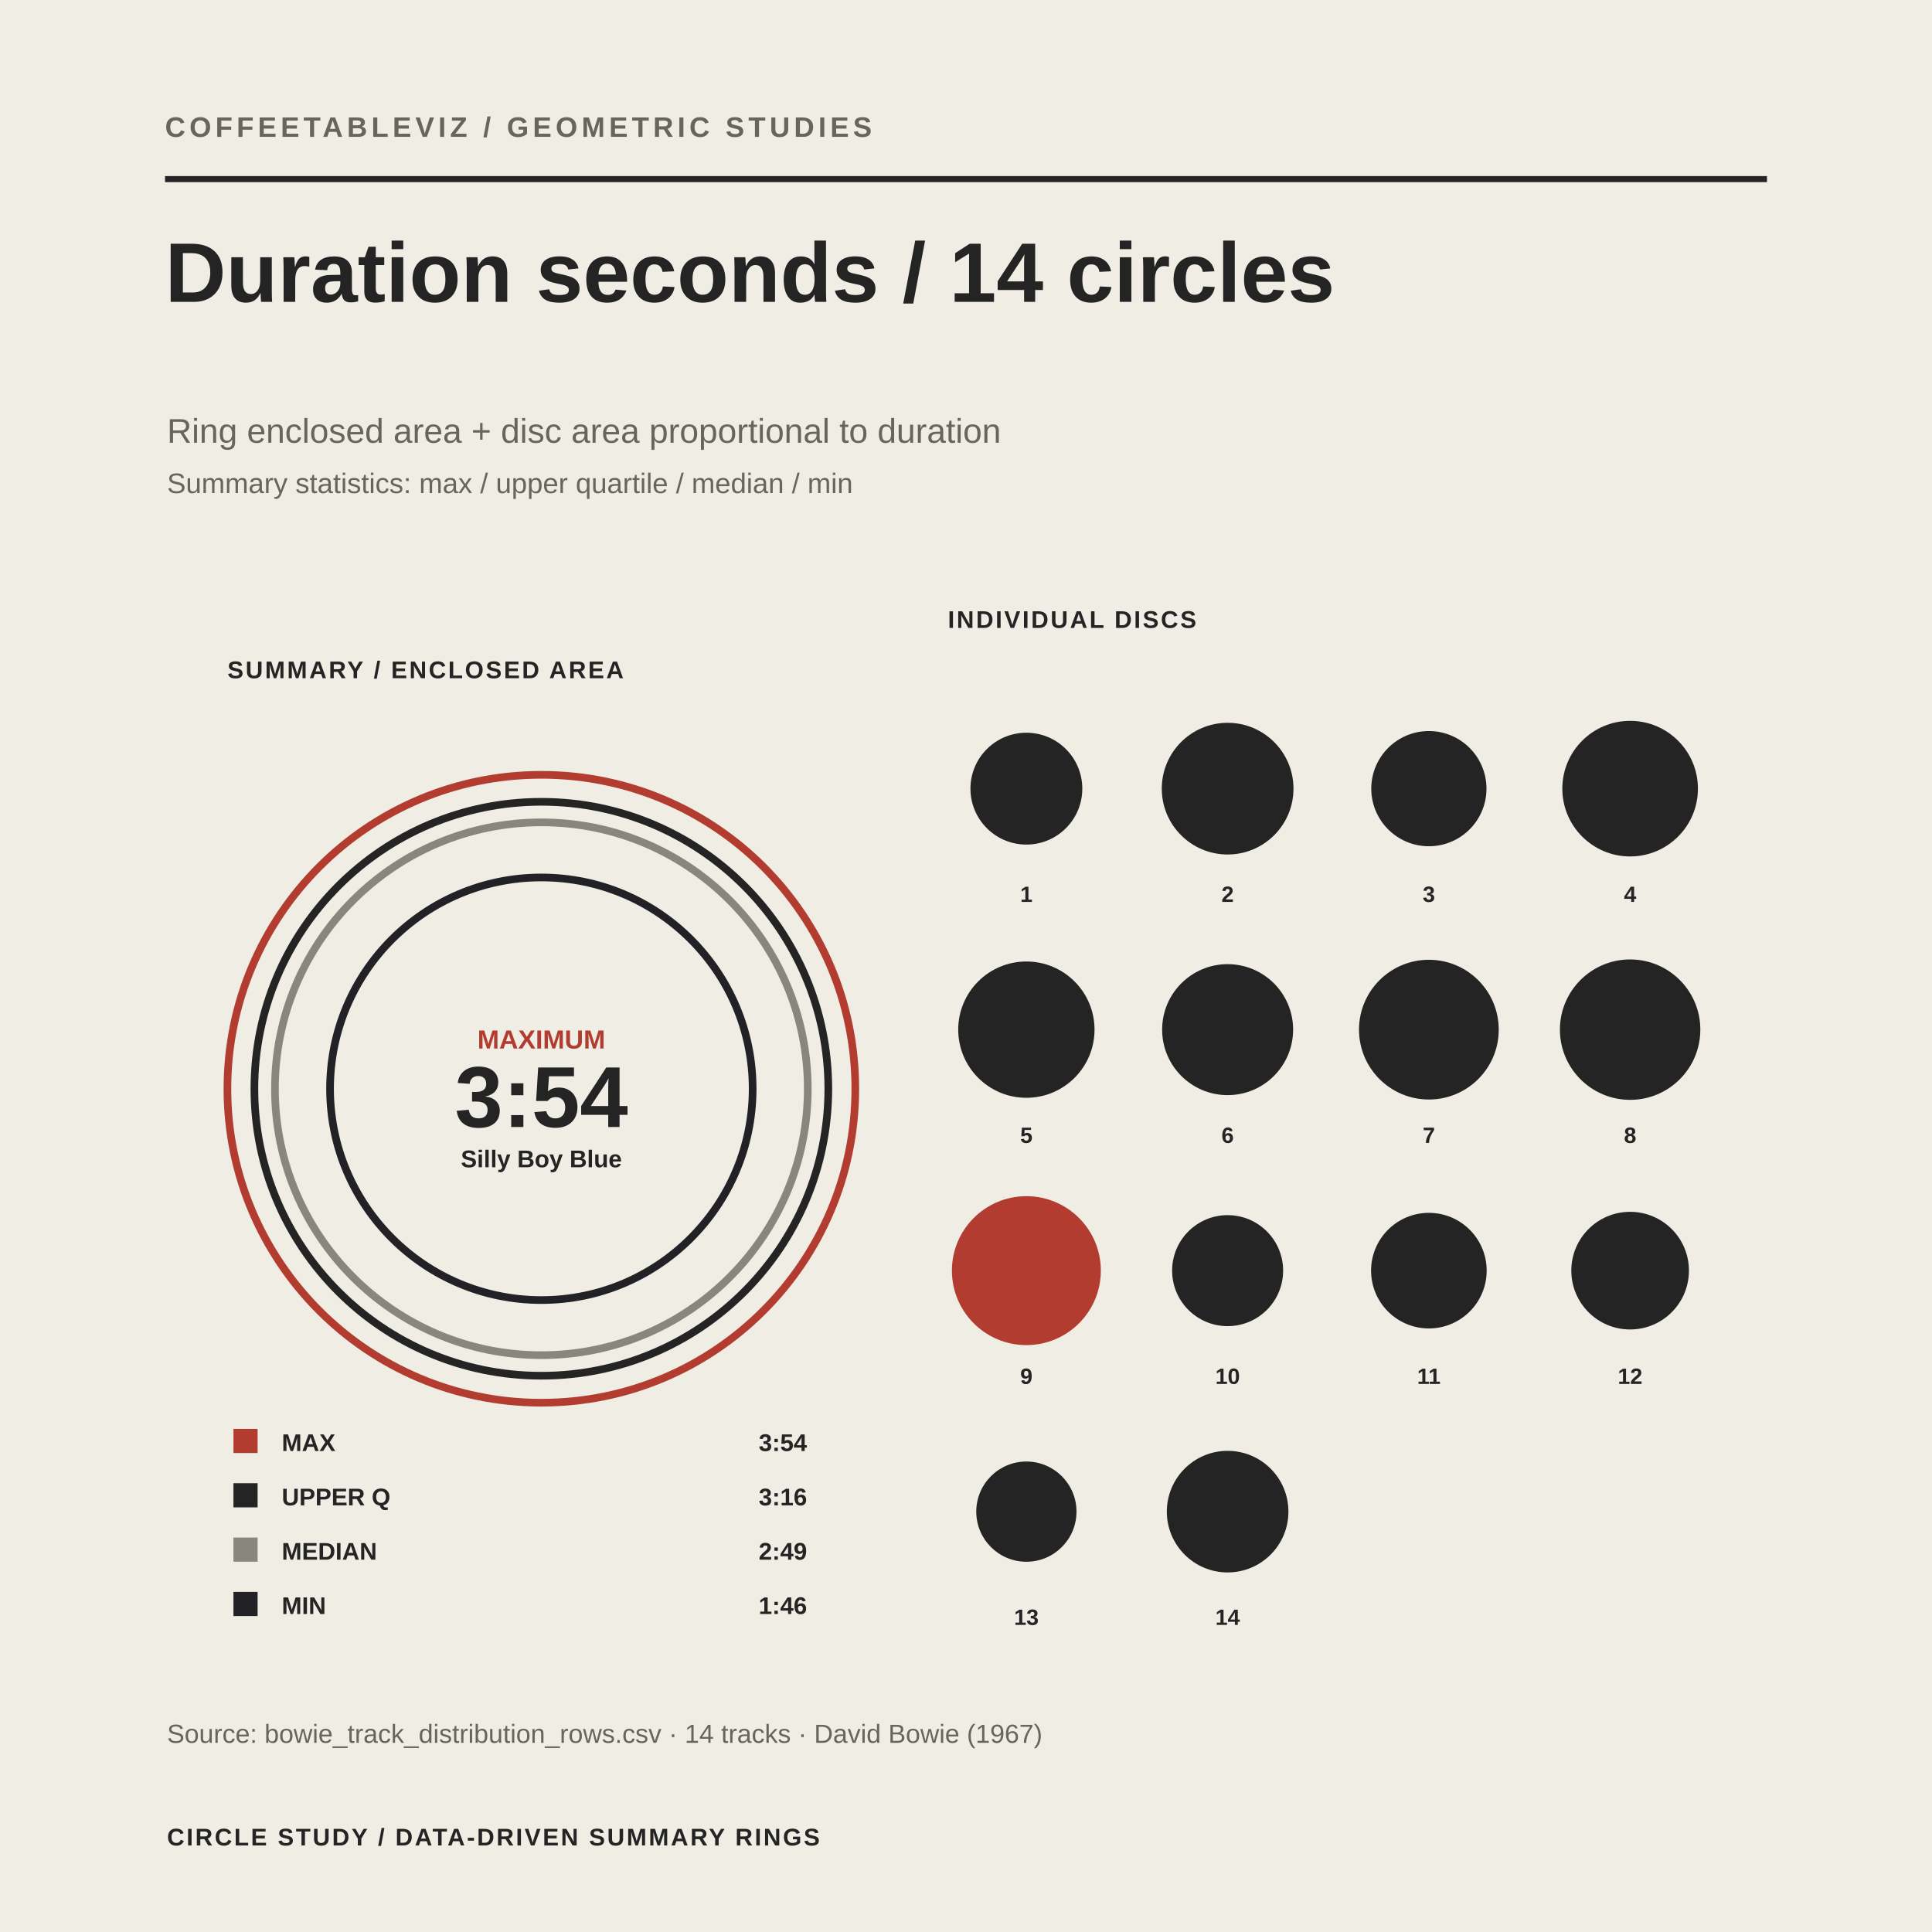
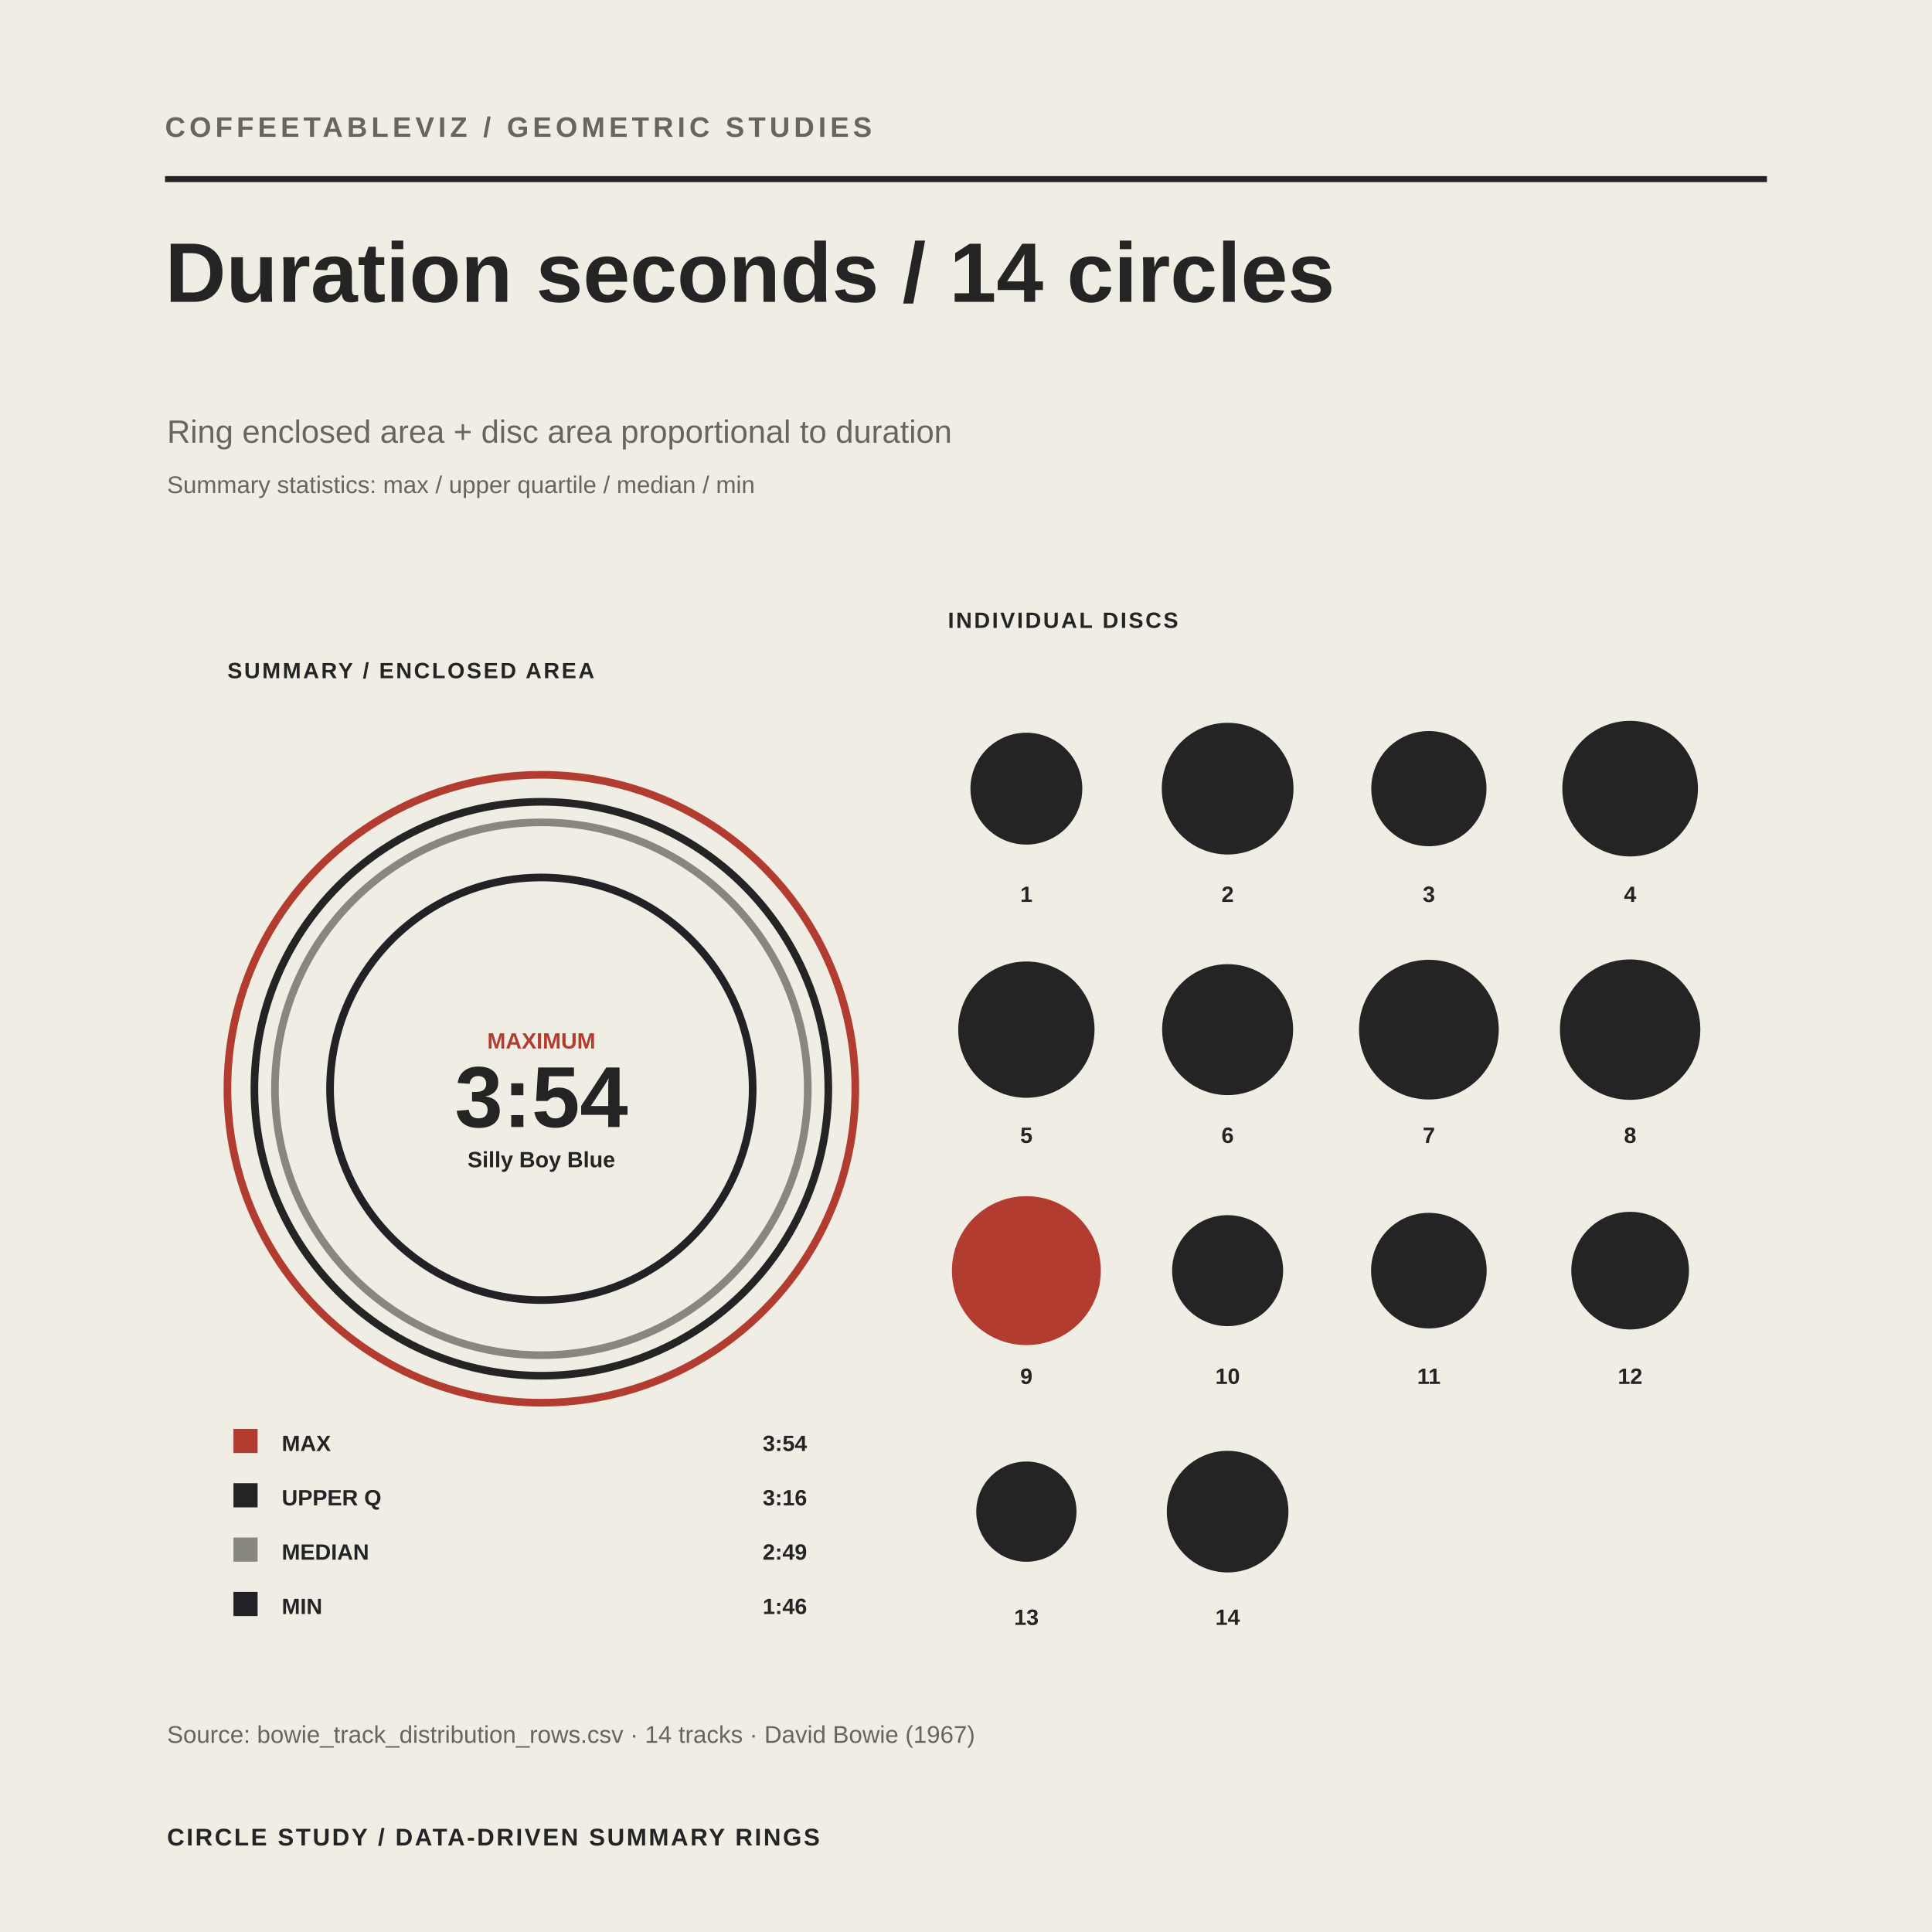
<svg xmlns="http://www.w3.org/2000/svg" width="960" height="960" viewBox="0 0 960 960" role="img" aria-label="Disc area Circle Study using 14 Bowie tracks, including source-driven summary rings">
  <rect width="960" height="960" fill="#efede4" />
  <text x="82" y="68" font-family="Arial, Helvetica, sans-serif" font-size="14" font-weight="bold" fill="#68655f" text-anchor="start" letter-spacing="2">COFFEETABLEVIZ / GEOMETRIC STUDIES</text>
  <line x1="82" y1="89" x2="878" y2="89" stroke="#242424" stroke-width="3" />
  <text x="82" y="150" font-family="Arial, Helvetica, sans-serif" font-size="42" font-weight="bold" fill="#242424" text-anchor="start">Duration seconds / 14 circles</text>
-   <text x="83" y="220" font-family="Arial, Helvetica, sans-serif" font-size="17" font-weight="normal" fill="#68655f" text-anchor="start">Ring enclosed area + disc area proportional to duration</text>
-   <text x="83" y="245" font-family="Arial, Helvetica, sans-serif" font-size="14" font-weight="normal" fill="#68655f" text-anchor="start">Summary statistics: max / upper quartile / median / min</text>
-   <text x="113" y="337" font-family="Arial, Helvetica, sans-serif" font-size="12" font-weight="bold" fill="#242424" text-anchor="start" letter-spacing="1">SUMMARY / ENCLOSED AREA</text>
-   <text x="471" y="312" font-family="Arial, Helvetica, sans-serif" font-size="12" font-weight="bold" fill="#242424" text-anchor="start" letter-spacing="1">INDIVIDUAL DISCS</text>
+   <text x="83" y="220" font-family="Arial, Helvetica, sans-serif" font-size="16" font-weight="normal" fill="#68655f" text-anchor="start">Ring enclosed area + disc area proportional to duration</text>
+   <text x="83" y="245" font-family="Arial, Helvetica, sans-serif" font-size="12" font-weight="normal" fill="#68655f" text-anchor="start">Summary statistics: max / upper quartile / median / min</text>
+   <text x="113" y="337" font-family="Arial, Helvetica, sans-serif" font-size="11" font-weight="bold" fill="#242424" text-anchor="start" letter-spacing="1">SUMMARY / ENCLOSED AREA</text>
+   <text x="471" y="312" font-family="Arial, Helvetica, sans-serif" font-size="11" font-weight="bold" fill="#242424" text-anchor="start" letter-spacing="1">INDIVIDUAL DISCS</text>
  <circle cx="269" cy="541" r="156" stroke="#b33c30" stroke-width="3.8" fill="none" />
  <circle cx="269" cy="541" r="142.59" stroke="#242424" stroke-width="3.8" fill="none" />
  <circle cx="269" cy="541" r="132.378" stroke="#88877e" stroke-width="3.8" fill="none" />
  <circle cx="269" cy="541" r="104.995" stroke="#212126" stroke-width="3.8" fill="none" />
-   <text x="269" y="521" font-family="Arial, Helvetica, sans-serif" font-size="13" font-weight="bold" fill="#b33c30" text-anchor="middle">MAXIMUM</text>
+   <text x="269" y="521" font-family="Arial, Helvetica, sans-serif" font-size="11" font-weight="bold" fill="#b33c30" text-anchor="middle">MAXIMUM</text>
  <text x="269" y="560" font-family="Arial, Helvetica, sans-serif" font-size="43" font-weight="bold" fill="#242424" text-anchor="middle">3:54</text>
-   <text x="269" y="580" font-family="Arial, Helvetica, sans-serif" font-size="12" font-weight="bold" fill="#242424" text-anchor="middle">Silly Boy Blue</text>
+   <text x="269" y="580" font-family="Arial, Helvetica, sans-serif" font-size="11" font-weight="bold" fill="#242424" text-anchor="middle">Silly Boy Blue</text>
  <rect x="116" y="710" width="12" height="12" fill="#b33c30" />
-   <text x="140" y="721" font-family="Arial, Helvetica, sans-serif" font-size="12" font-weight="bold" fill="#242424" text-anchor="start">MAX</text>
-   <text x="401" y="721" font-family="Arial, Helvetica, sans-serif" font-size="12" font-weight="bold" fill="#242424" text-anchor="end">3:54</text>
+   <text x="140" y="721" font-family="Arial, Helvetica, sans-serif" font-size="11" font-weight="bold" fill="#242424" text-anchor="start">MAX</text>
+   <text x="401" y="721" font-family="Arial, Helvetica, sans-serif" font-size="11" font-weight="bold" fill="#242424" text-anchor="end">3:54</text>
  <rect x="116" y="737" width="12" height="12" fill="#242424" />
-   <text x="140" y="748" font-family="Arial, Helvetica, sans-serif" font-size="12" font-weight="bold" fill="#242424" text-anchor="start">UPPER Q</text>
-   <text x="401" y="748" font-family="Arial, Helvetica, sans-serif" font-size="12" font-weight="bold" fill="#242424" text-anchor="end">3:16</text>
+   <text x="140" y="748" font-family="Arial, Helvetica, sans-serif" font-size="11" font-weight="bold" fill="#242424" text-anchor="start">UPPER Q</text>
+   <text x="401" y="748" font-family="Arial, Helvetica, sans-serif" font-size="11" font-weight="bold" fill="#242424" text-anchor="end">3:16</text>
  <rect x="116" y="764" width="12" height="12" fill="#88877e" />
-   <text x="140" y="775" font-family="Arial, Helvetica, sans-serif" font-size="12" font-weight="bold" fill="#242424" text-anchor="start">MEDIAN</text>
-   <text x="401" y="775" font-family="Arial, Helvetica, sans-serif" font-size="12" font-weight="bold" fill="#242424" text-anchor="end">2:49</text>
+   <text x="140" y="775" font-family="Arial, Helvetica, sans-serif" font-size="11" font-weight="bold" fill="#242424" text-anchor="start">MEDIAN</text>
+   <text x="401" y="775" font-family="Arial, Helvetica, sans-serif" font-size="11" font-weight="bold" fill="#242424" text-anchor="end">2:49</text>
  <rect x="116" y="791" width="12" height="12" fill="#212126" />
-   <text x="140" y="802" font-family="Arial, Helvetica, sans-serif" font-size="12" font-weight="bold" fill="#242424" text-anchor="start">MIN</text>
-   <text x="401" y="802" font-family="Arial, Helvetica, sans-serif" font-size="12" font-weight="bold" fill="#242424" text-anchor="end">1:46</text>
+   <text x="140" y="802" font-family="Arial, Helvetica, sans-serif" font-size="11" font-weight="bold" fill="#242424" text-anchor="start">MIN</text>
+   <text x="401" y="802" font-family="Arial, Helvetica, sans-serif" font-size="11" font-weight="bold" fill="#242424" text-anchor="end">1:46</text>
  <circle cx="510" cy="391.875" r="27.79" fill="#242424" />
  <text x="510" y="448.158" font-family="Arial, Helvetica, sans-serif" font-size="11" font-weight="bold" fill="#242424" text-anchor="middle">1</text>
  <circle cx="610" cy="391.875" r="32.721" fill="#242424" />
  <text x="610" y="448.158" font-family="Arial, Helvetica, sans-serif" font-size="11" font-weight="bold" fill="#242424" text-anchor="middle">2</text>
  <circle cx="710" cy="391.875" r="28.619" fill="#242424" />
  <text x="710" y="448.158" font-family="Arial, Helvetica, sans-serif" font-size="11" font-weight="bold" fill="#242424" text-anchor="middle">3</text>
  <circle cx="810" cy="391.875" r="33.69" fill="#242424" />
  <text x="810" y="448.158" font-family="Arial, Helvetica, sans-serif" font-size="11" font-weight="bold" fill="#242424" text-anchor="middle">4</text>
  <circle cx="510" cy="511.625" r="33.863" fill="#242424" />
  <text x="510" y="567.908" font-family="Arial, Helvetica, sans-serif" font-size="11" font-weight="bold" fill="#242424" text-anchor="middle">5</text>
  <circle cx="610" cy="511.625" r="32.541" fill="#242424" />
  <text x="610" y="567.908" font-family="Arial, Helvetica, sans-serif" font-size="11" font-weight="bold" fill="#242424" text-anchor="middle">6</text>
  <circle cx="710" cy="511.625" r="34.716" fill="#242424" />
  <text x="710" y="567.908" font-family="Arial, Helvetica, sans-serif" font-size="11" font-weight="bold" fill="#242424" text-anchor="middle">7</text>
  <circle cx="810" cy="511.625" r="34.884" fill="#242424" />
  <text x="810" y="567.908" font-family="Arial, Helvetica, sans-serif" font-size="11" font-weight="bold" fill="#242424" text-anchor="middle">8</text>
  <circle cx="510" cy="631.375" r="37" fill="#b33c30" />
  <text x="510" y="687.658" font-family="Arial, Helvetica, sans-serif" font-size="11" font-weight="bold" fill="#242424" text-anchor="middle">9</text>
  <circle cx="610" cy="631.375" r="27.578" fill="#242424" />
  <text x="610" y="687.658" font-family="Arial, Helvetica, sans-serif" font-size="11" font-weight="bold" fill="#242424" text-anchor="middle">10</text>
  <circle cx="710" cy="631.375" r="28.721" fill="#242424" />
  <text x="710" y="687.658" font-family="Arial, Helvetica, sans-serif" font-size="11" font-weight="bold" fill="#242424" text-anchor="middle">11</text>
  <circle cx="810" cy="631.375" r="29.226" fill="#242424" />
  <text x="810" y="687.658" font-family="Arial, Helvetica, sans-serif" font-size="11" font-weight="bold" fill="#242424" text-anchor="middle">12</text>
  <circle cx="510" cy="751.125" r="24.903" fill="#242424" />
  <text x="510" y="807.408" font-family="Arial, Helvetica, sans-serif" font-size="11" font-weight="bold" fill="#242424" text-anchor="middle">13</text>
  <circle cx="610" cy="751.125" r="30.21" fill="#242424" />
  <text x="610" y="807.408" font-family="Arial, Helvetica, sans-serif" font-size="11" font-weight="bold" fill="#242424" text-anchor="middle">14</text>
-   <text x="83" y="866" font-family="Arial, Helvetica, sans-serif" font-size="13" font-weight="normal" fill="#68655f" text-anchor="start">Source: bowie_track_distribution_rows.csv · 14 tracks · David Bowie (1967)</text>
+   <text x="83" y="866" font-family="Arial, Helvetica, sans-serif" font-size="12" font-weight="normal" fill="#68655f" text-anchor="start">Source: bowie_track_distribution_rows.csv · 14 tracks · David Bowie (1967)</text>
  <text x="83" y="917" font-family="Arial, Helvetica, sans-serif" font-size="12" font-weight="bold" fill="#242424" text-anchor="start" letter-spacing="1">CIRCLE STUDY / DATA-DRIVEN SUMMARY RINGS</text>
</svg>
